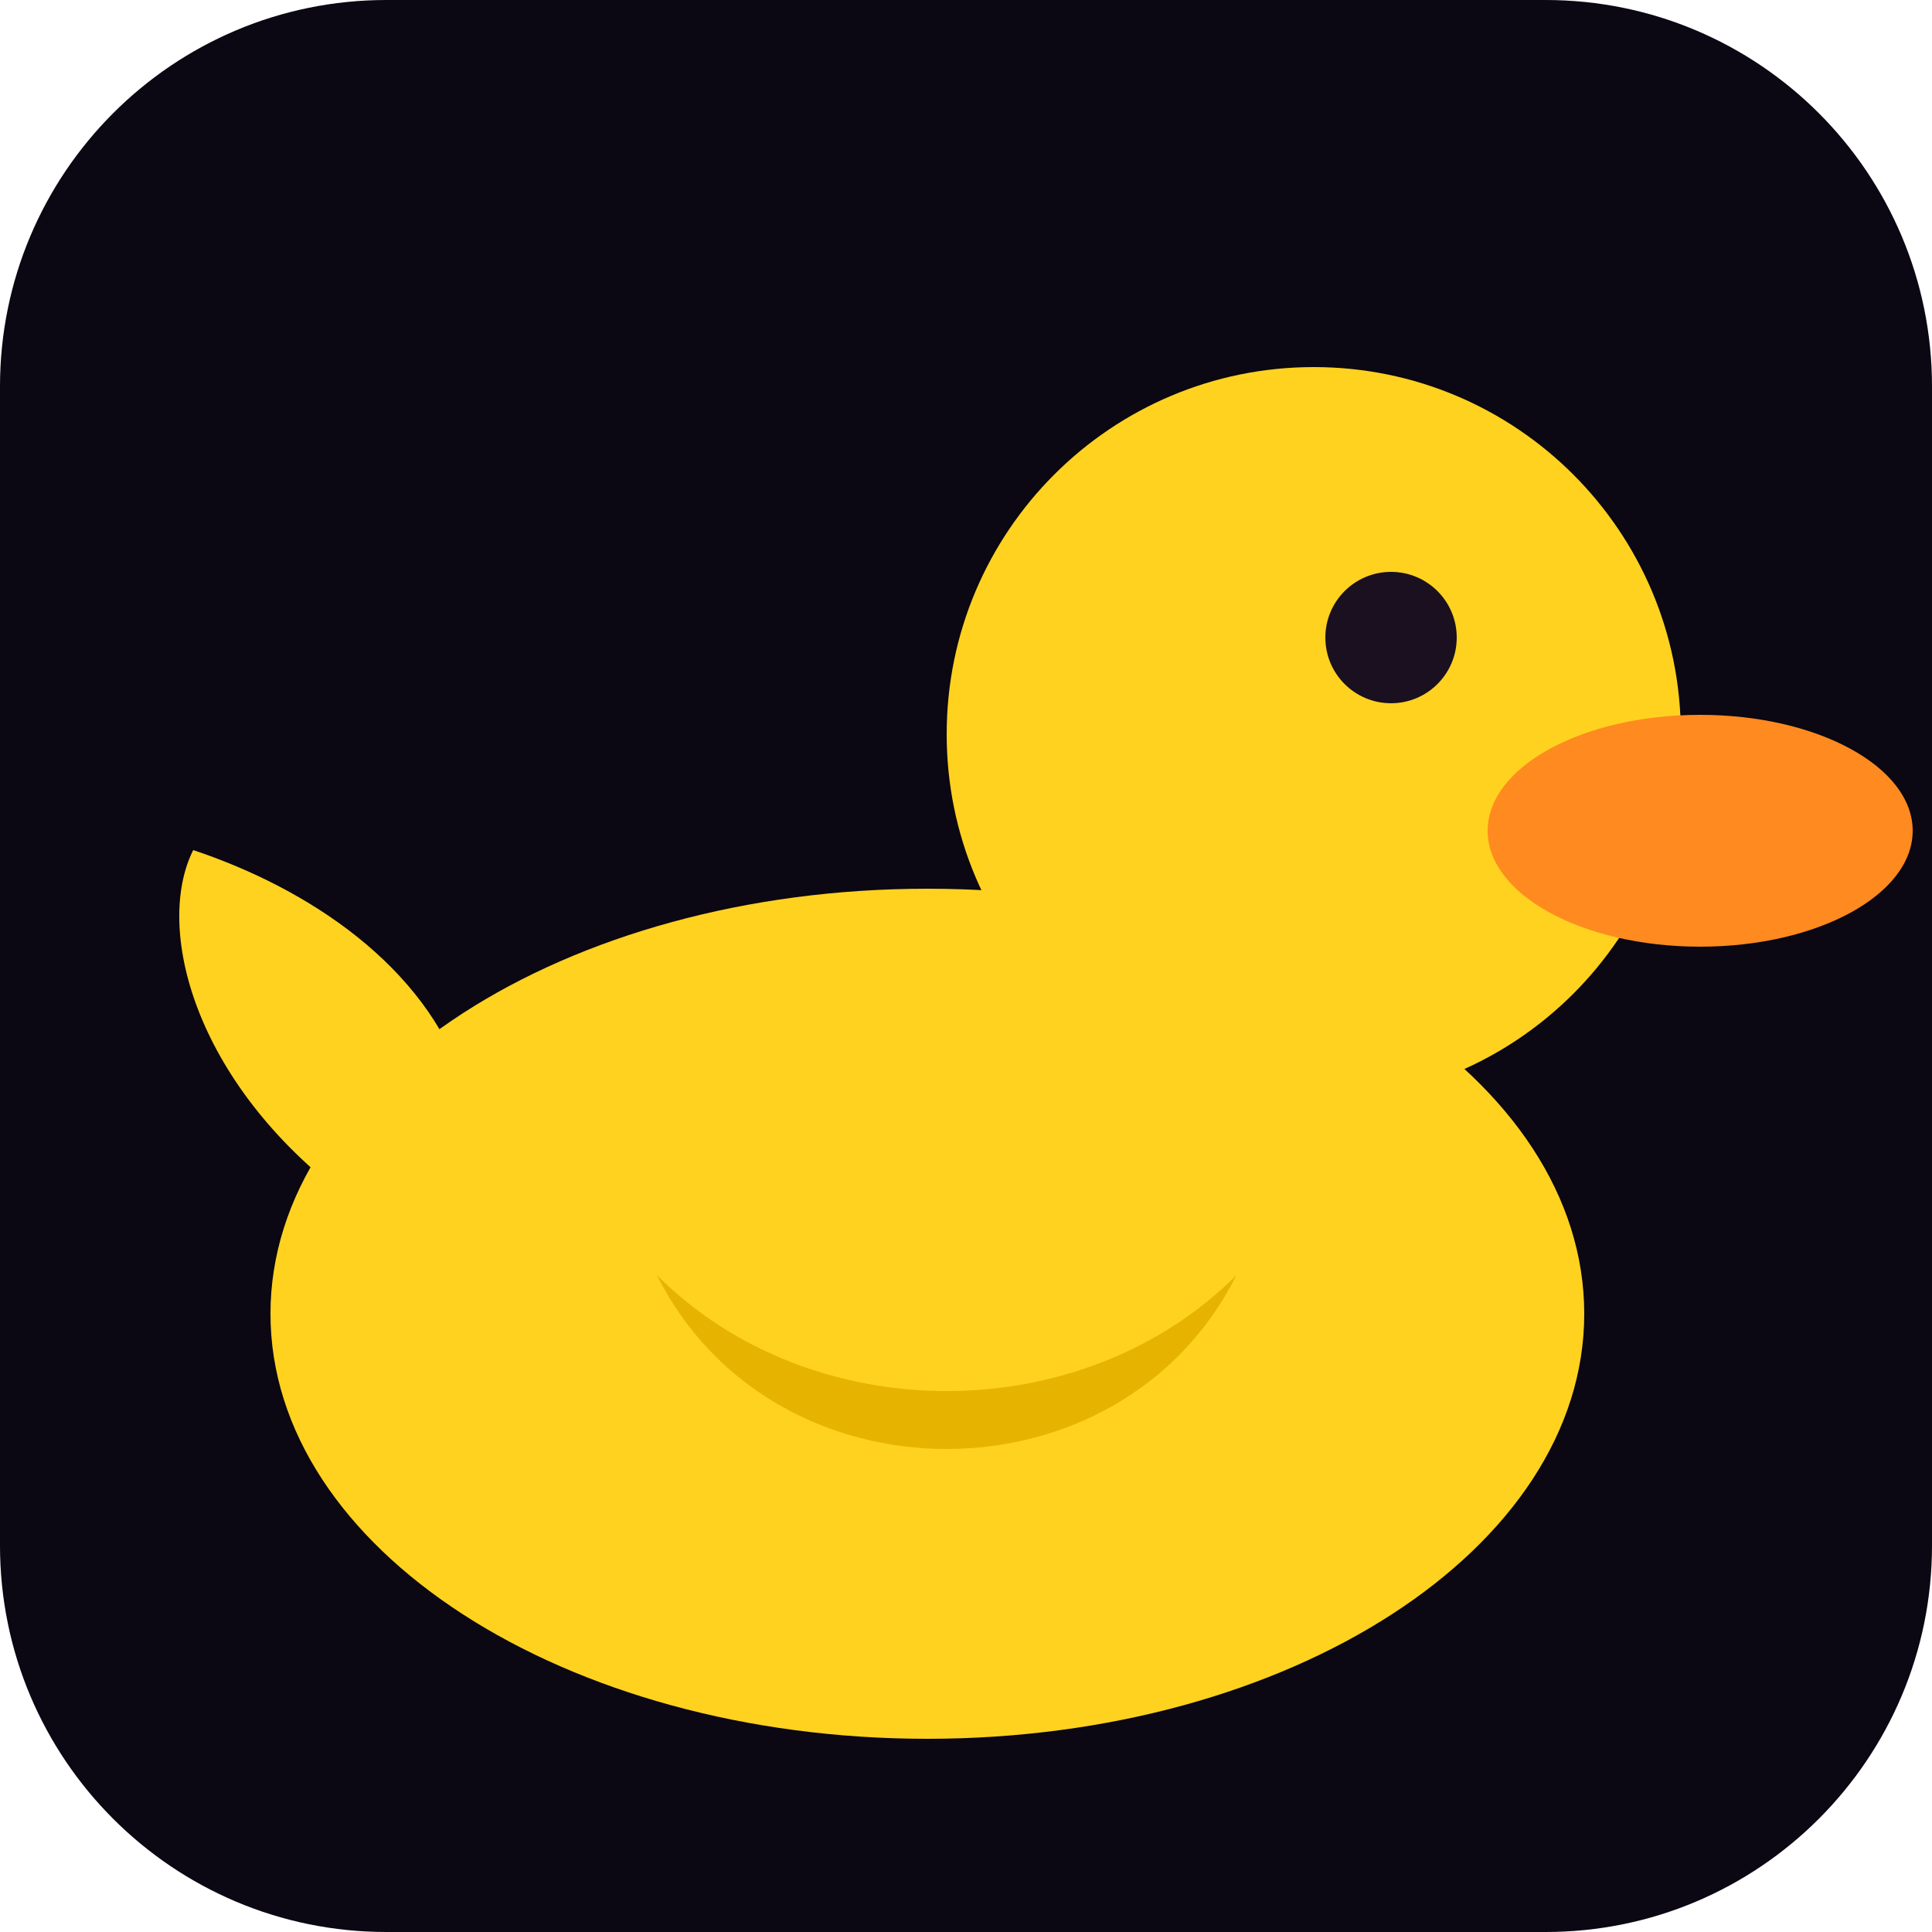
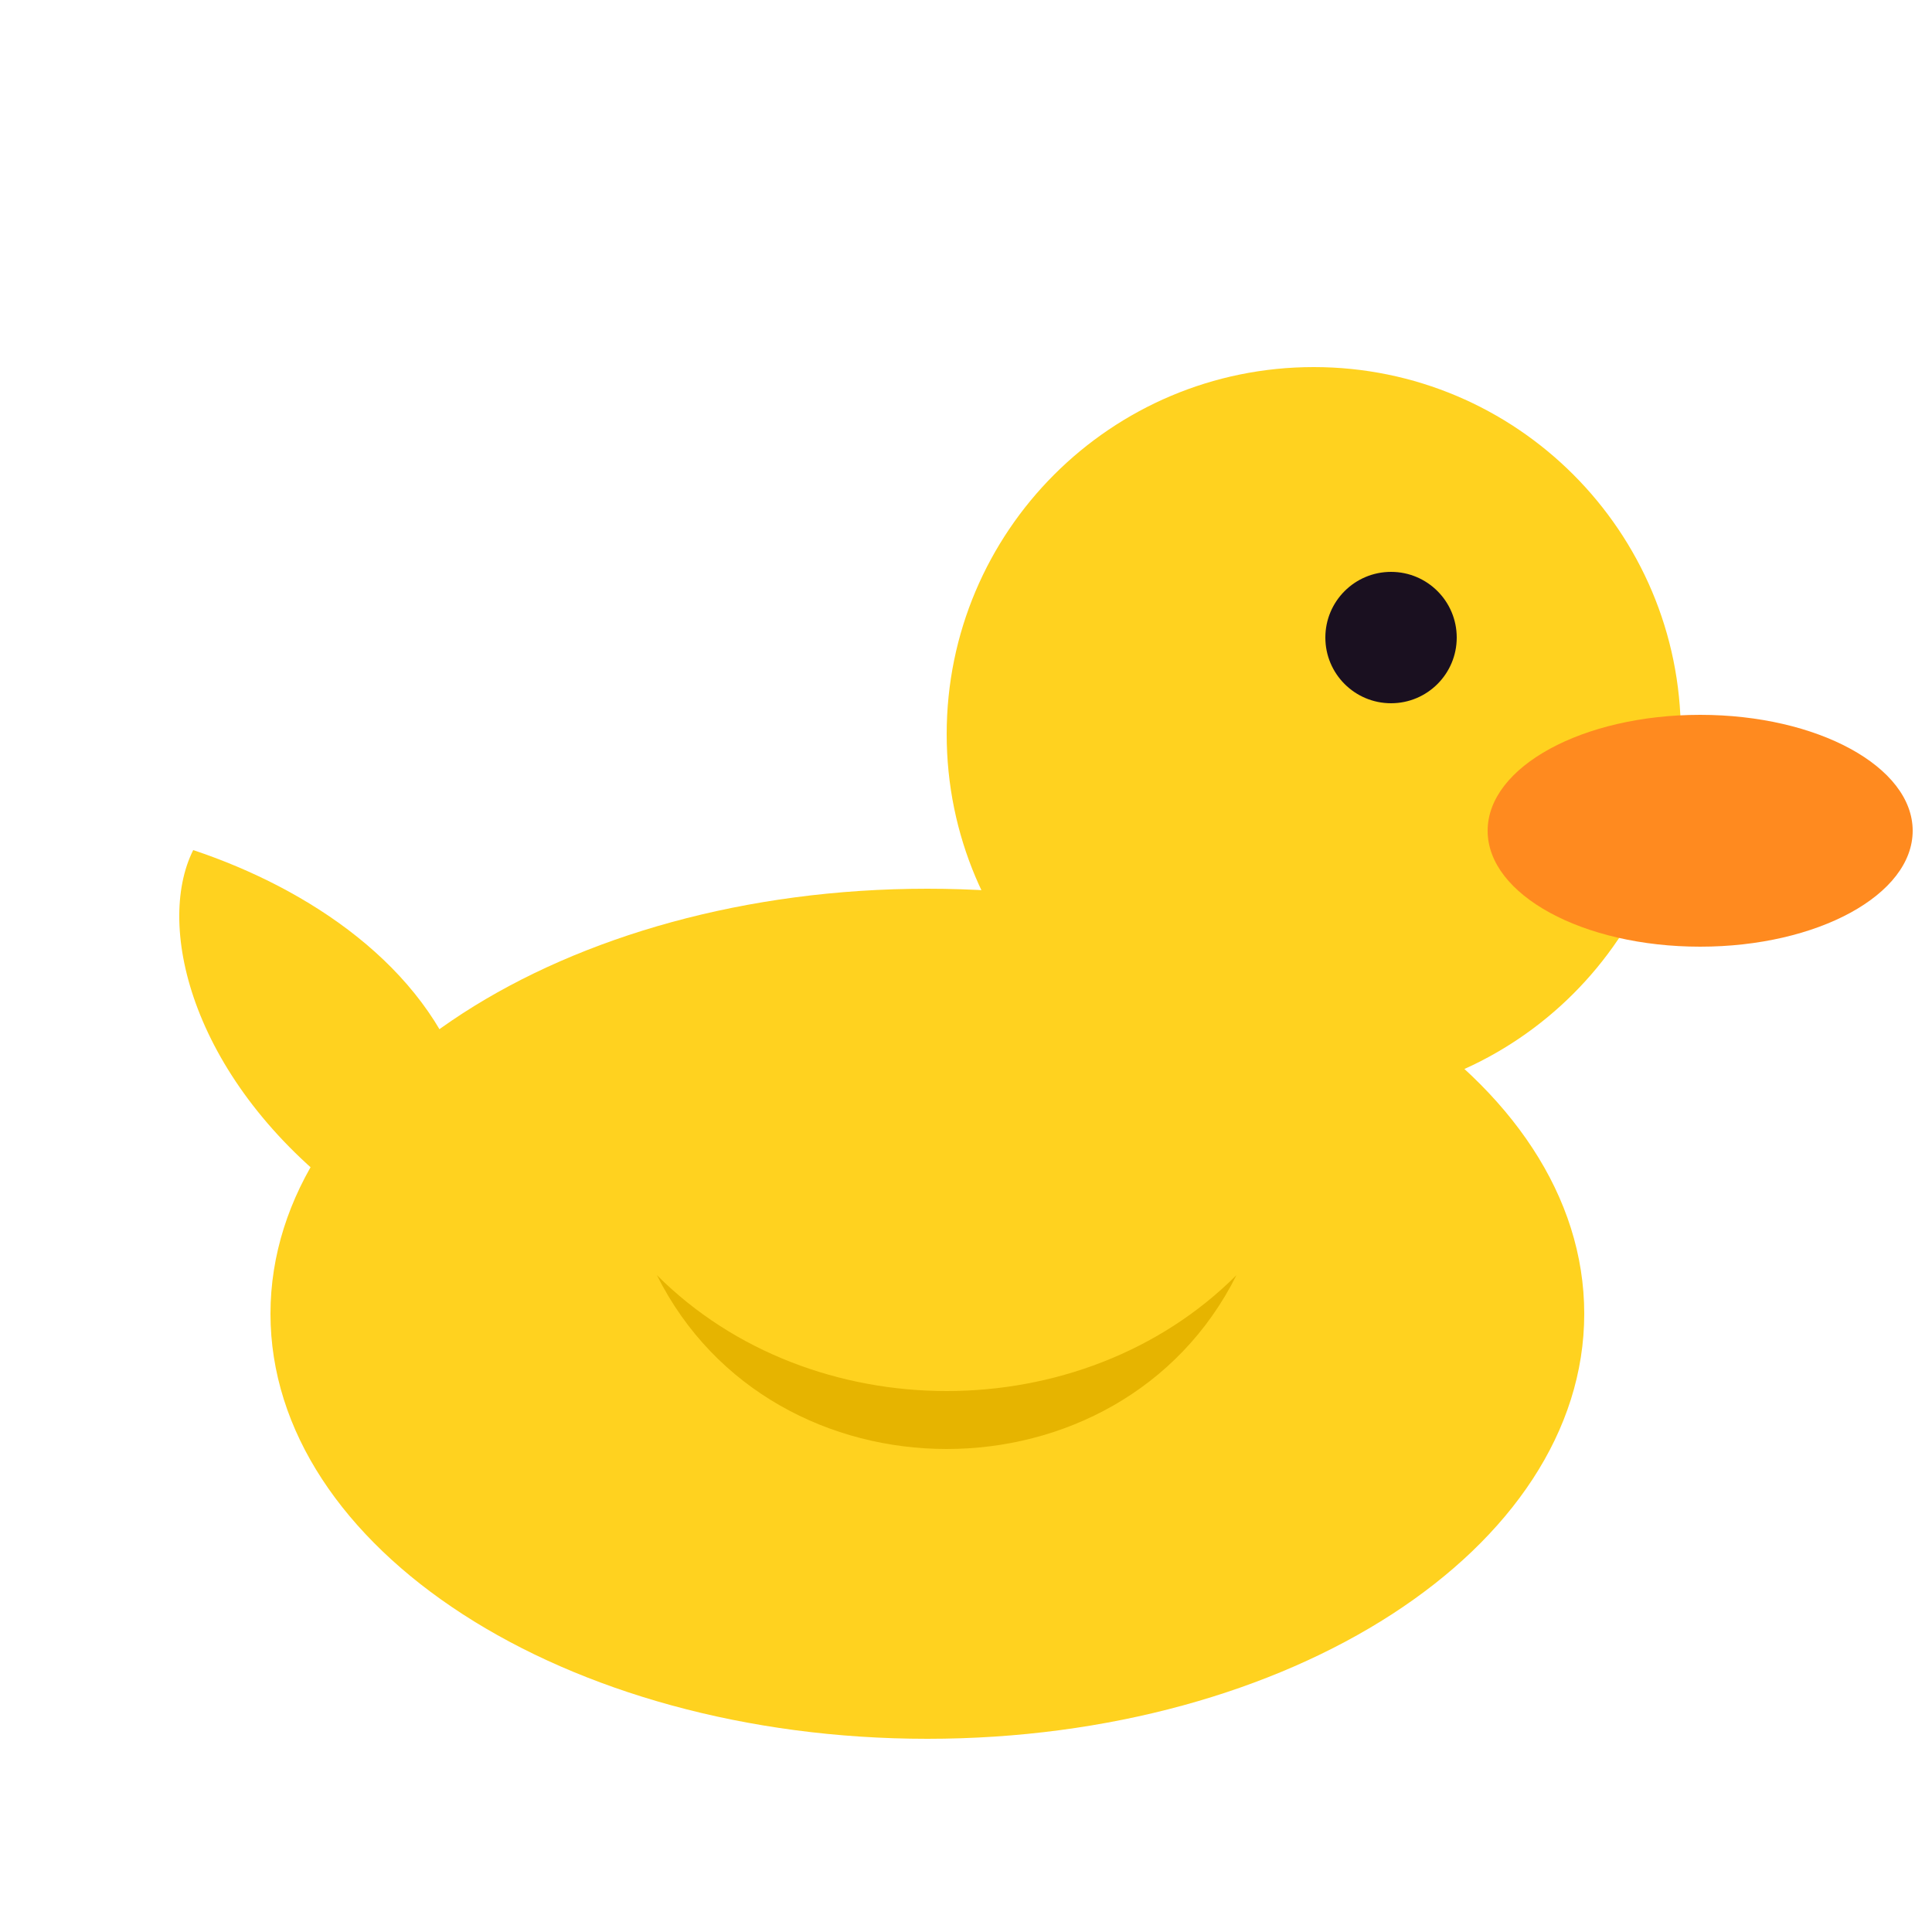
<svg xmlns="http://www.w3.org/2000/svg" viewBox="0 0 100 100">
-   <rect width="100" height="100" rx="20" fill="#0b0713" />
  <ellipse cx="48" cy="68" rx="34" ry="22" fill="#ffd21f" />
  <path d="M18 62c-8-6-10-14-8-18 6 2 12 6 14 12z" fill="#ffd21f" />
  <circle cx="68" cy="38" r="19" fill="#ffd21f" />
  <ellipse cx="88" cy="43" rx="11" ry="6" fill="#ff8a1f" />
  <circle cx="72" cy="33" r="3.4" fill="#1a1020" />
  <path d="M34 66c8 8 22 8 30 0-6 12-24 12-30 0z" fill="#e6b400" />
</svg>
